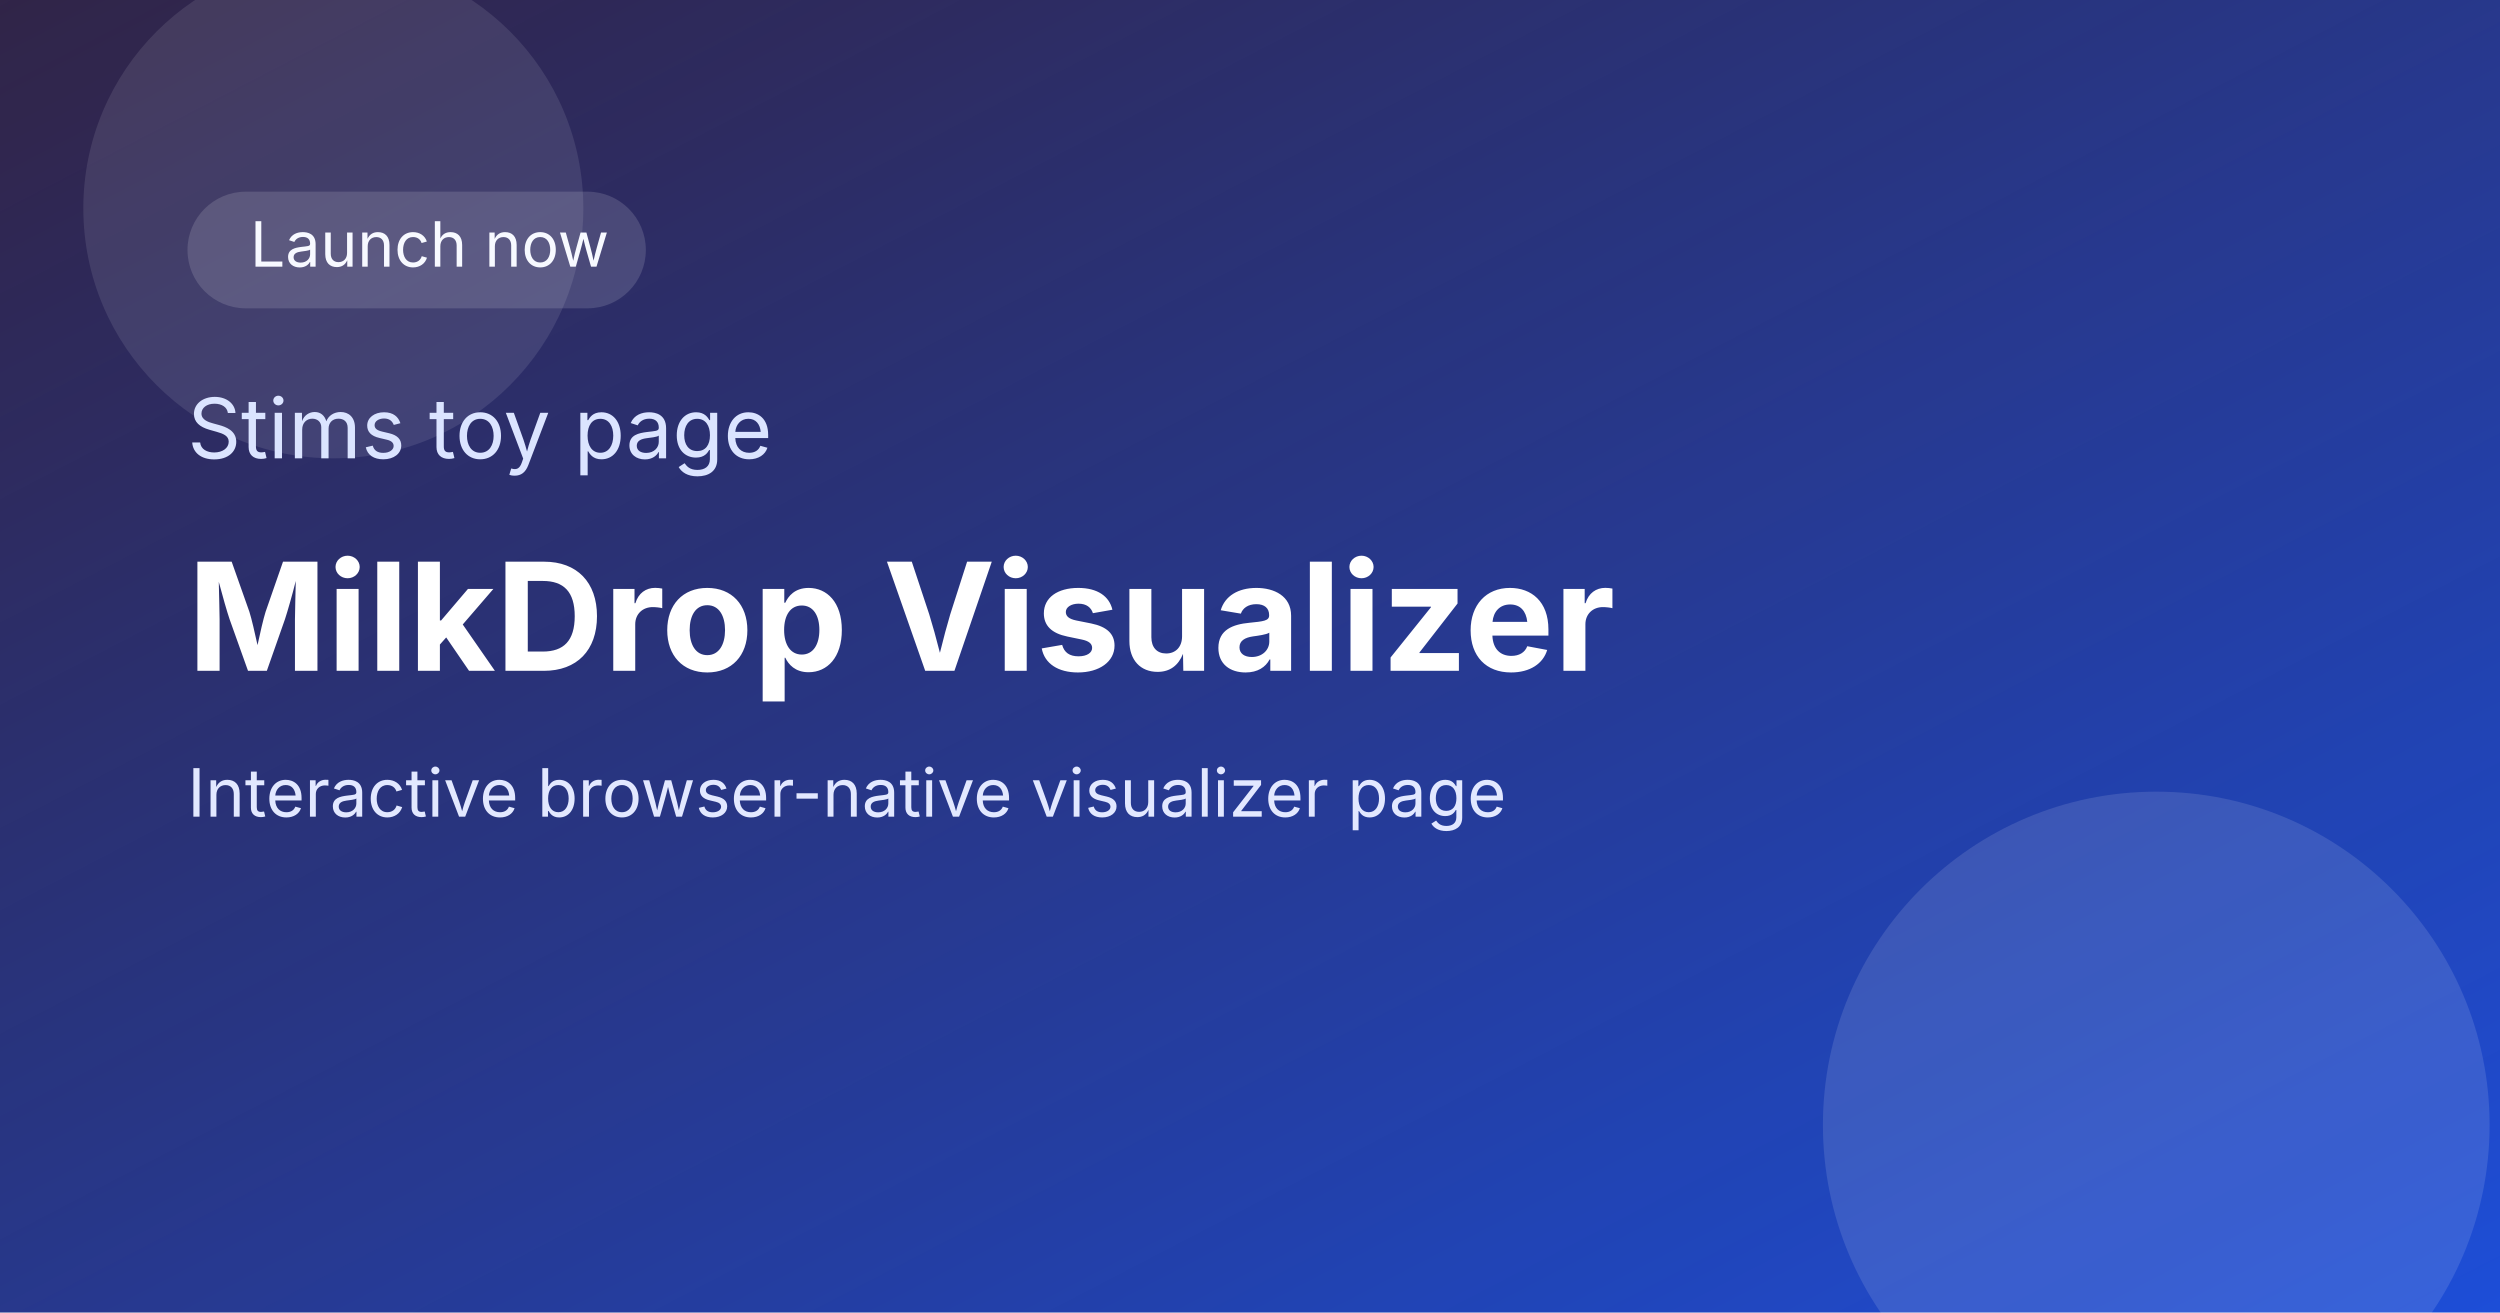
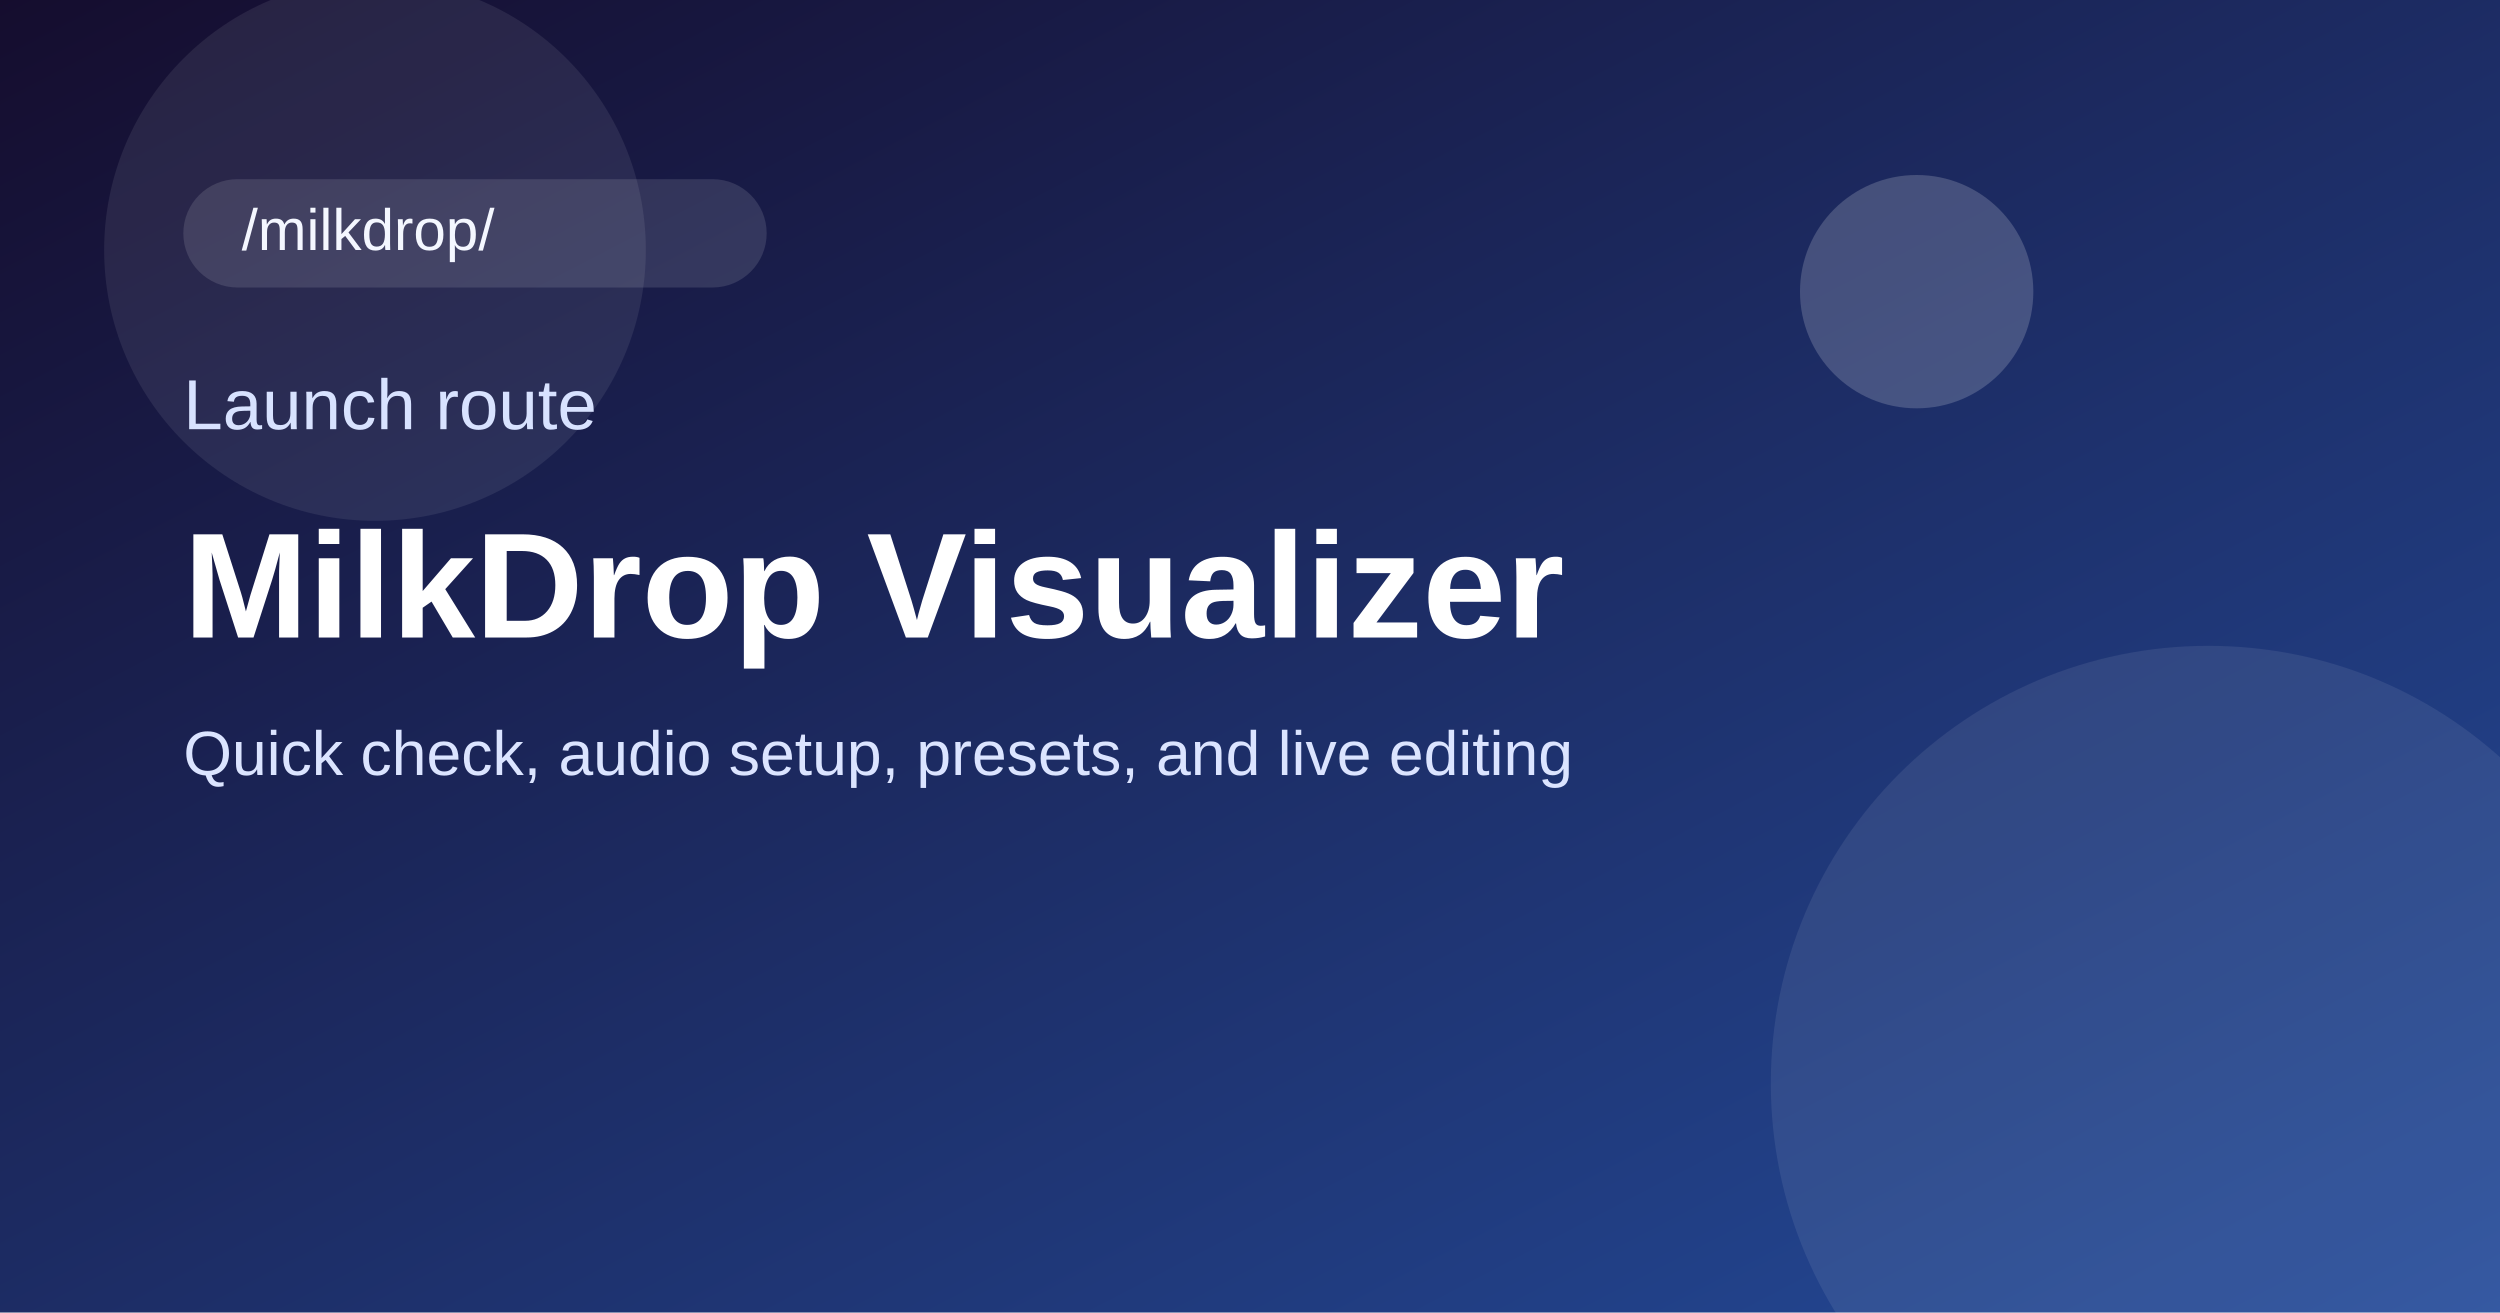
<svg xmlns="http://www.w3.org/2000/svg" width="1200" height="630" viewBox="0 0 1200 630" role="img" aria-label="MilkDrop Visualizer">
  <defs>
    <linearGradient id="bg" x1="0" y1="0" x2="1" y2="1">
-       <stop offset="0%" stop-color="#1a0c33" />
-       <stop offset="100%" stop-color="#1d4ed8" />
-     </linearGradient>
-     <linearGradient id="shine" x1="0" y1="0" x2="1" y2="1">
-       <stop offset="0%" stop-color="rgba(255,255,255,0.25)" />
-       <stop offset="100%" stop-color="rgba(255,255,255,0)" />
+       <stop offset="0%" stop-color="#150d2e" />
+       <stop offset="100%" stop-color="#244b9a" />
    </linearGradient>
  </defs>
  <rect width="1200" height="630" fill="url(#bg)" />
-   <rect x="0" y="0" width="1200" height="630" fill="url(#shine)" opacity="0.4" />
-   <circle cx="1035" cy="540" r="160" fill="rgba(255,255,255,0.12)" />
-   <circle cx="160" cy="100" r="120" fill="rgba(255,255,255,0.1)" />
-   <rect x="90" y="92" width="220" height="56" rx="28" fill="rgba(255,255,255,0.14)" />
-   <text x="120" y="128" font-size="30" fill="#f7f9ff" font-family="Inter, Arial, sans-serif">Launch now</text>
-   <text x="90" y="220" font-size="40" fill="#dbe4ff" font-family="Inter, Arial, sans-serif">Stims toy page</text>
-   <text x="90" y="322" font-size="72" font-weight="700" fill="#ffffff" font-family="Inter, Arial, sans-serif">MilkDrop Visualizer</text>
-   <text x="90" y="392" font-size="32" fill="#e2e8ff" font-family="Inter, Arial, sans-serif">Interactive browser-native visualizer page</text>
+   <circle cx="1060" cy="520" r="210" fill="rgba(255,255,255,0.08)" />
+   <circle cx="180" cy="120" r="130" fill="rgba(255,255,255,0.08)" />
+   <circle cx="920" cy="140" r="56" fill="rgba(255,255,255,0.18)" />
+   <rect x="88" y="86" width="280" height="52" rx="26" fill="rgba(255,255,255,0.12)" />
+   <text x="116" y="120" font-size="28" fill="#f4f7ff" font-family="Space Grotesk, Arial, sans-serif">/milkdrop/</text>
+   <text x="88" y="206" font-size="34" fill="#d8e2ff" font-family="Space Grotesk, Arial, sans-serif">Launch route</text>
+   <text x="88" y="306" font-size="72" font-weight="700" fill="#ffffff" font-family="Space Grotesk, Arial, sans-serif">MilkDrop Visualizer</text>
+   <text x="88" y="372" font-size="30" fill="#dbe4ff" font-family="Space Grotesk, Arial, sans-serif">Quick check, audio setup, presets, and live editing</text>
</svg>
